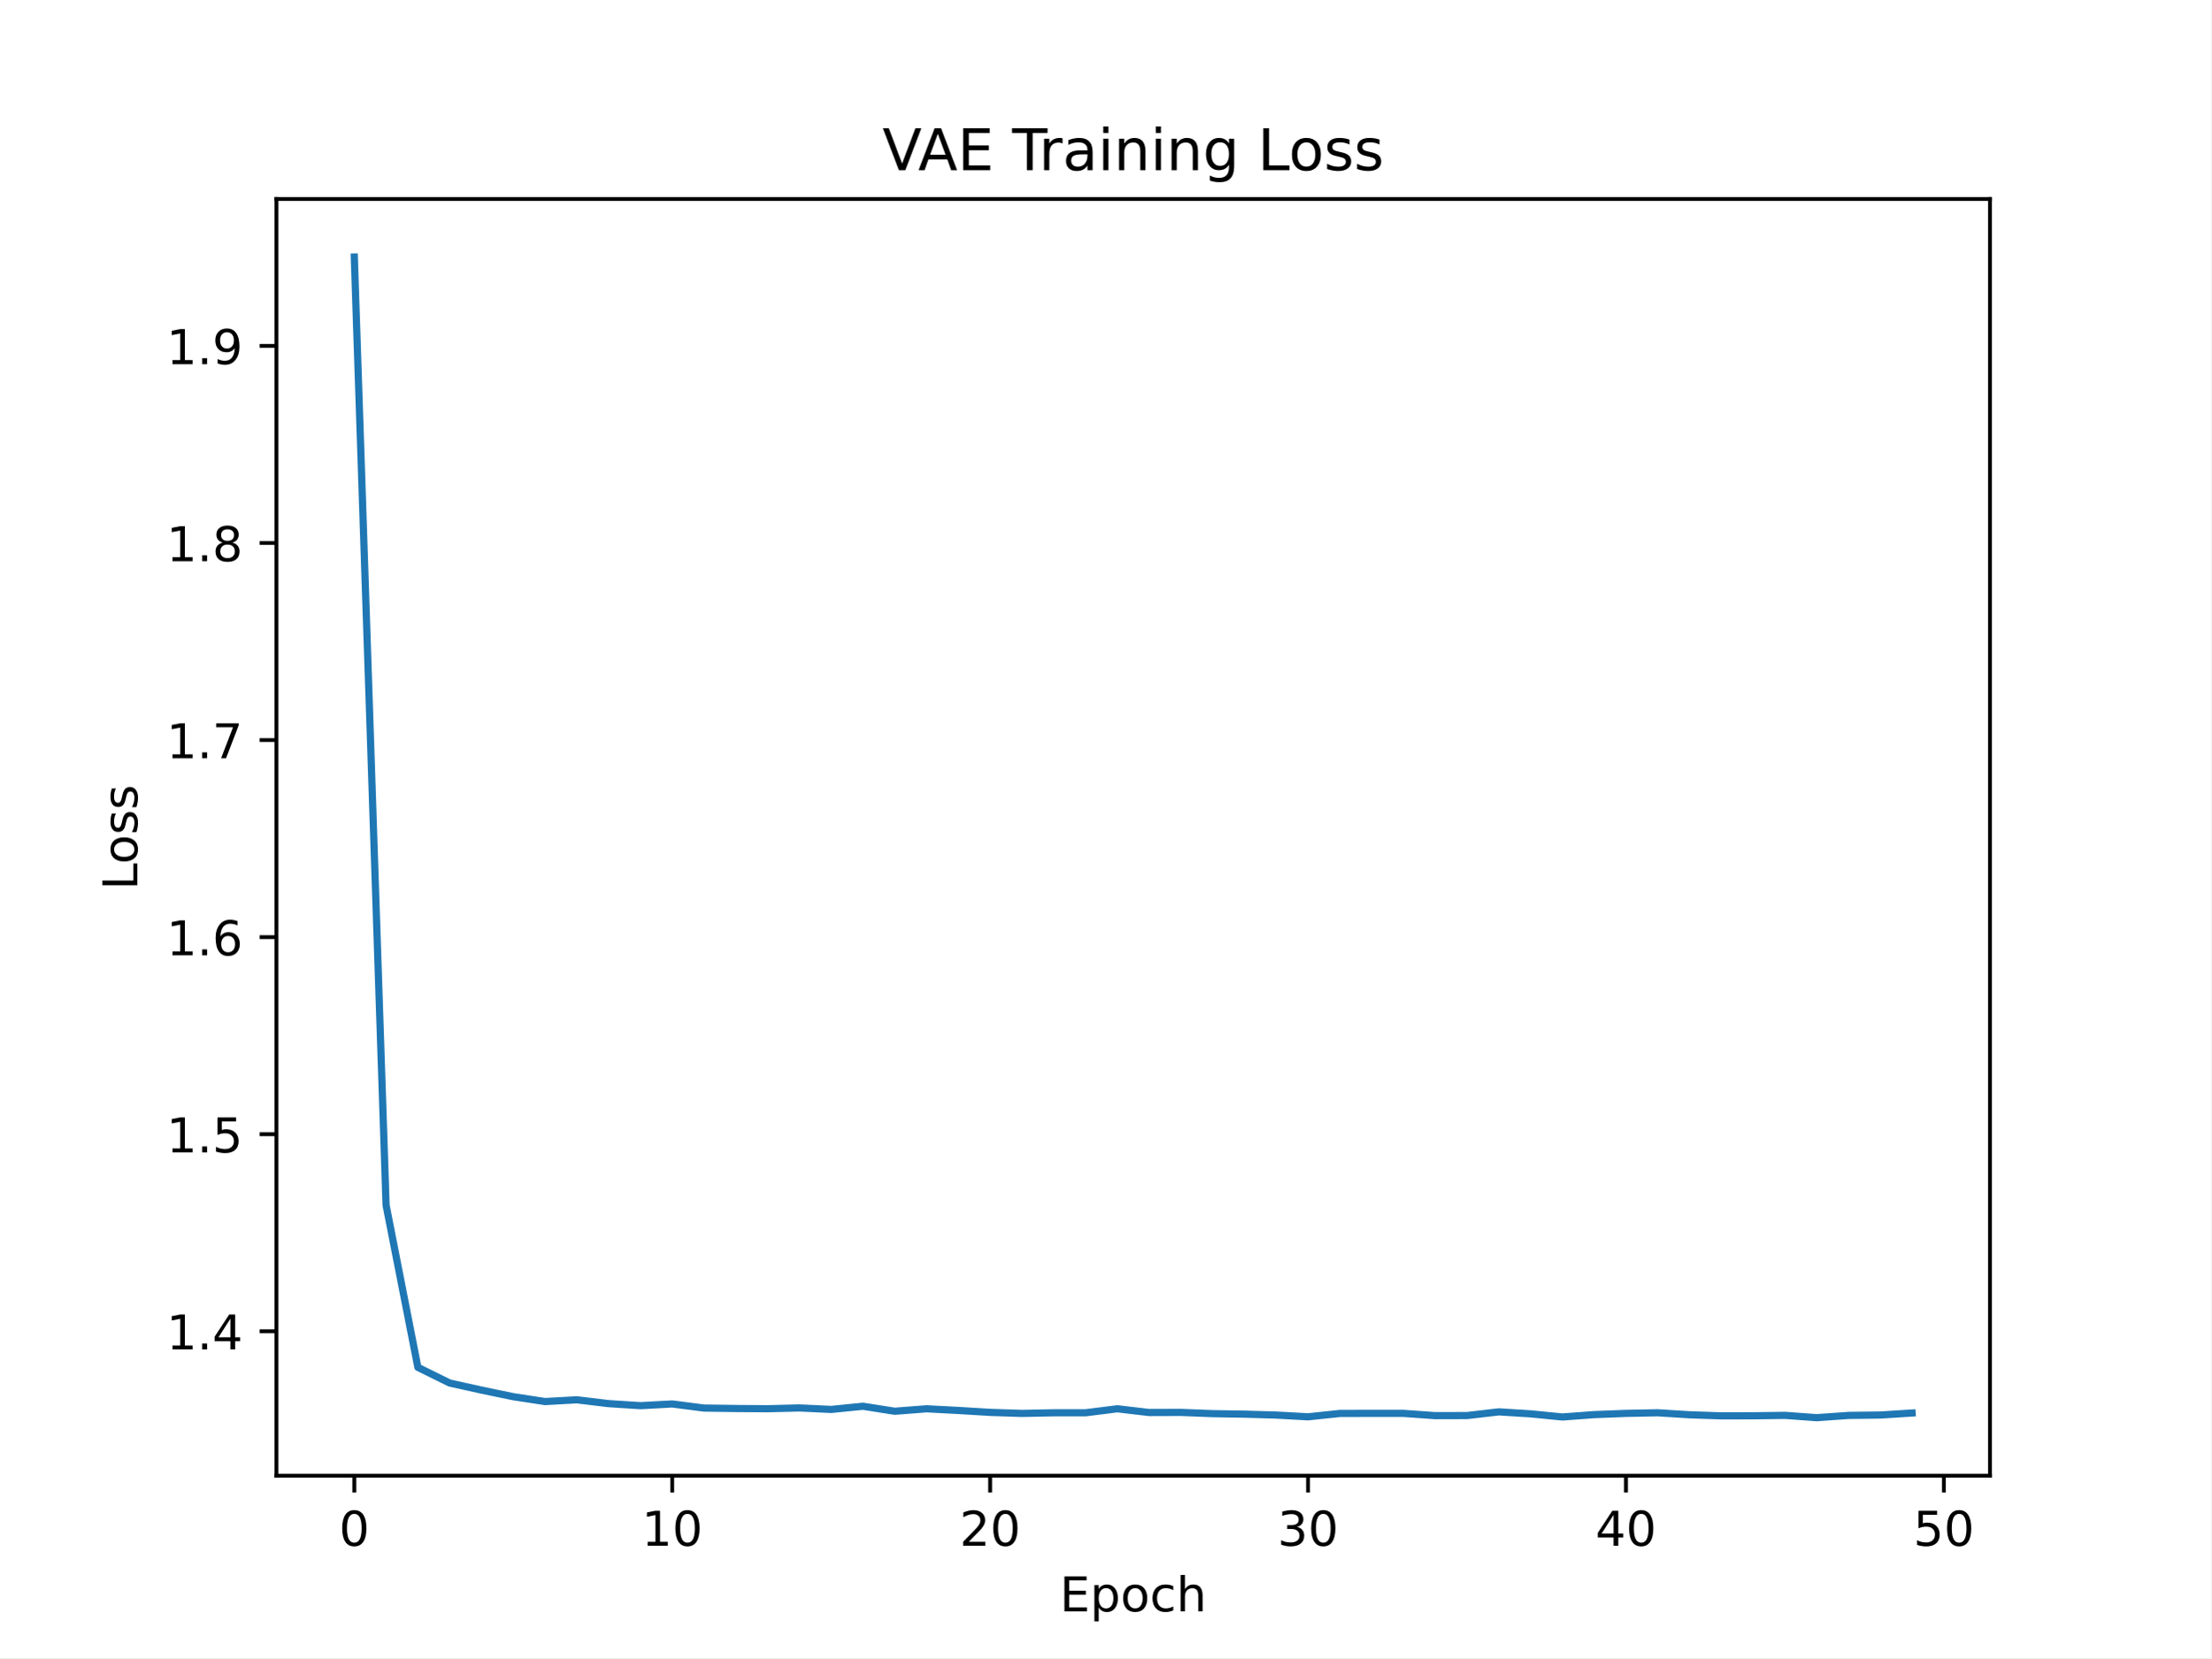
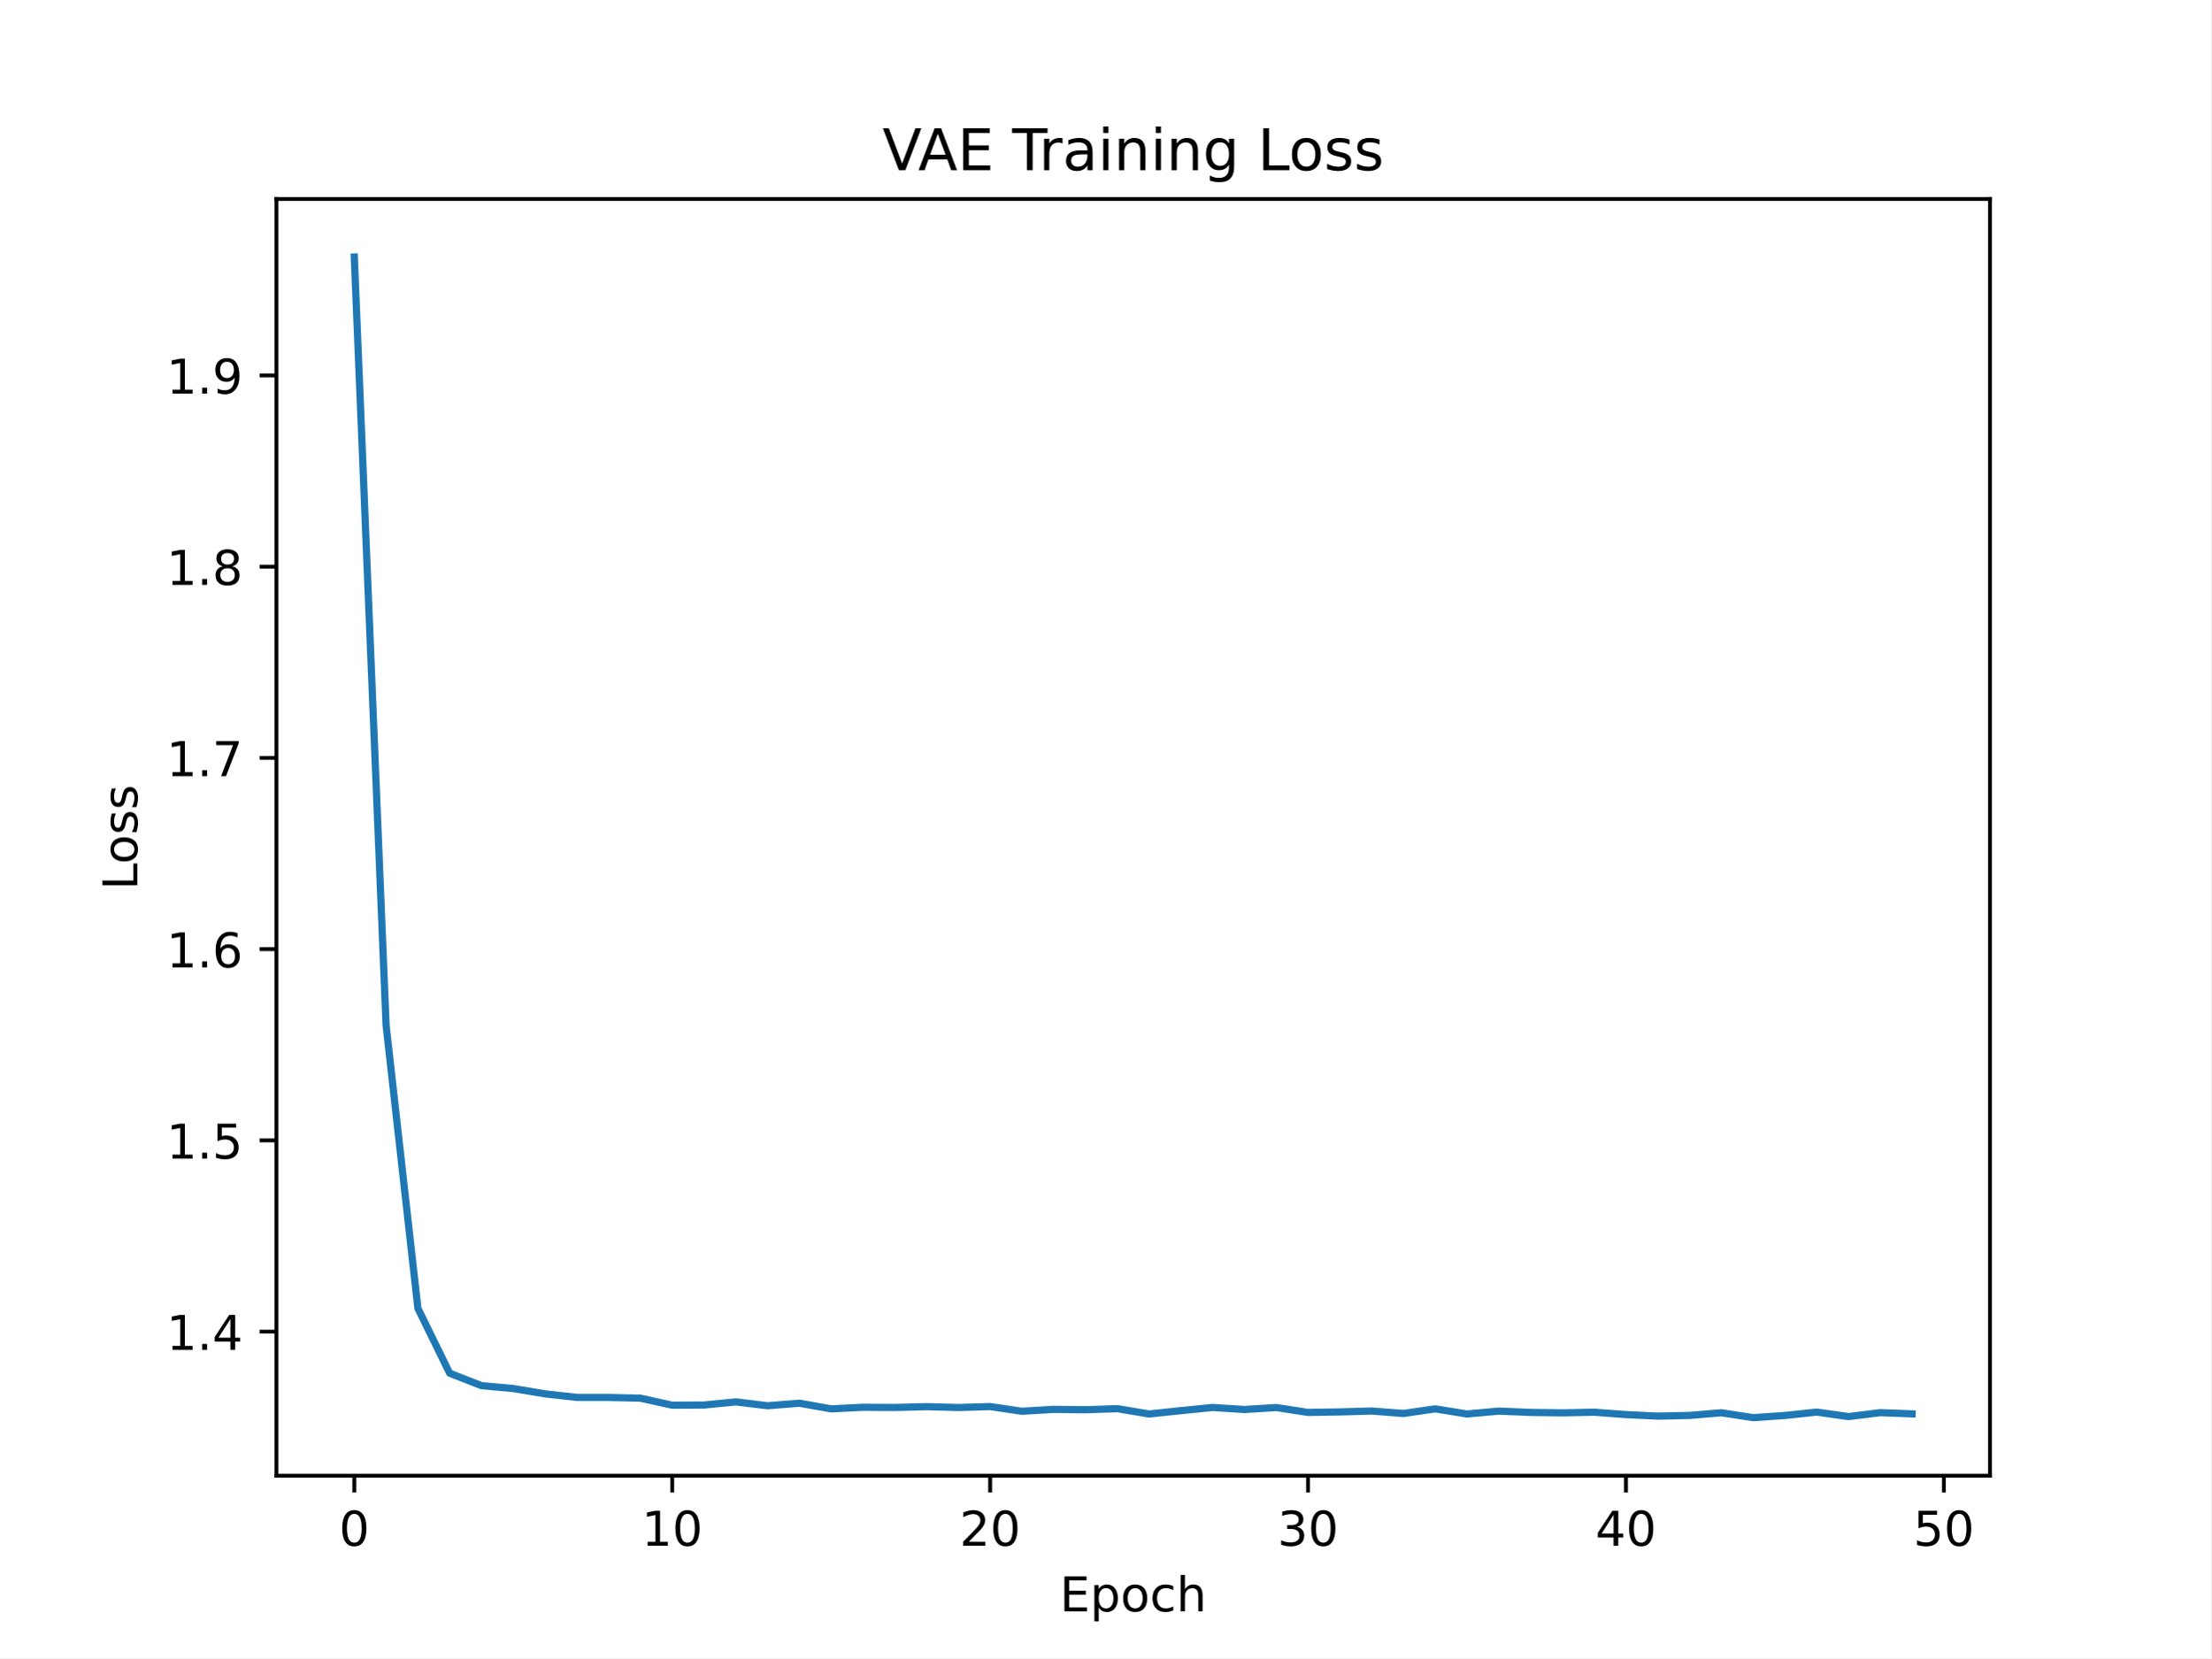
<svg xmlns="http://www.w3.org/2000/svg" xmlns:xlink="http://www.w3.org/1999/xlink" width="460.8pt" height="345.6pt" viewBox="0 0 460.8 345.6" version="1.1">
  <defs>
    <style type="text/css">*{stroke-linejoin: round; stroke-linecap: butt}</style>
  </defs>
  <g id="figure_1">
    <g id="patch_1">
      <path d="M 0 345.6  L 460.8 345.6  L 460.8 0  L 0 0  z " style="fill: #ffffff" />
    </g>
    <g id="axes_1">
      <g id="patch_2">
        <path d="M 57.6 307.584  L 414.72 307.584  L 414.72 41.472  L 57.6 41.472  z " style="fill: #ffffff" />
      </g>
      <g id="matplotlib.axis_1">
        <g id="xtick_1">
          <g id="line2d_1">
            <defs>
-               <path id="m2e8d18fa10" d="M 0 0  L 0 3.5  " style="stroke: #000000; stroke-width: 0.8" />
-             </defs>
-             <g>
-               <use xlink:href="#m2e8d18fa10" x="73.833" y="307.584" style="stroke: #000000; stroke-width: 0.8" />
+               <path id="mfc8eacf0f3" d="M 0 0  L 0 3.5  " style="stroke: #000000; stroke-width: 0.8" />
+             </defs>
+             <g>
+               <use xlink:href="#mfc8eacf0f3" x="73.833" y="307.584" style="stroke: #000000; stroke-width: 0.8" />
            </g>
          </g>
          <g id="text_1">
            <g transform="translate(70.65148 322.1824) scale(0.1 -0.1)">
              <defs>
                <path id="DejaVuSans-30" d="M 2034 4250  Q 1547 4250 1301 3770  Q 1056 3291 1056 2328  Q 1056 1369 1301 889  Q 1547 409 2034 409  Q 2525 409 2770 889  Q 3016 1369 3016 2328  Q 3016 3291 2770 3770  Q 2525 4250 2034 4250  z M 2034 4750  Q 2819 4750 3233 4129  Q 3647 3509 3647 2328  Q 3647 1150 3233 529  Q 2819 -91 2034 -91  Q 1250 -91 836 529  Q 422 1150 422 2328  Q 422 3509 836 4129  Q 1250 4750 2034 4750  z " transform="scale(0.015625)" />
              </defs>
              <use xlink:href="#DejaVuSans-30" />
            </g>
          </g>
        </g>
        <g id="xtick_2">
          <g id="line2d_2">
            <g>
-               <use xlink:href="#m2e8d18fa10" x="140.089" y="307.584" style="stroke: #000000; stroke-width: 0.8" />
+               <use xlink:href="#mfc8eacf0f3" x="140.089" y="307.584" style="stroke: #000000; stroke-width: 0.8" />
            </g>
          </g>
          <g id="text_2">
            <g transform="translate(133.7263 322.1824) scale(0.1 -0.1)">
              <defs>
                <path id="DejaVuSans-31" d="M 794 531  L 1825 531  L 1825 4091  L 703 3866  L 703 4441  L 1819 4666  L 2450 4666  L 2450 531  L 3481 531  L 3481 0  L 794 0  L 794 531  z " transform="scale(0.015625)" />
              </defs>
              <use xlink:href="#DejaVuSans-31" />
              <use xlink:href="#DejaVuSans-30" transform="translate(63.62305 0)" />
            </g>
          </g>
        </g>
        <g id="xtick_3">
          <g id="line2d_3">
            <g>
-               <use xlink:href="#m2e8d18fa10" x="206.345" y="307.584" style="stroke: #000000; stroke-width: 0.8" />
+               <use xlink:href="#mfc8eacf0f3" x="206.345" y="307.584" style="stroke: #000000; stroke-width: 0.8" />
            </g>
          </g>
          <g id="text_3">
            <g transform="translate(199.9823 322.1824) scale(0.1 -0.1)">
              <defs>
                <path id="DejaVuSans-32" d="M 1228 531  L 3431 531  L 3431 0  L 469 0  L 469 531  Q 828 903 1448 1529  Q 2069 2156 2228 2338  Q 2531 2678 2651 2914  Q 2772 3150 2772 3378  Q 2772 3750 2511 3984  Q 2250 4219 1831 4219  Q 1534 4219 1204 4116  Q 875 4013 500 3803  L 500 4441  Q 881 4594 1212 4672  Q 1544 4750 1819 4750  Q 2544 4750 2975 4387  Q 3406 4025 3406 3419  Q 3406 3131 3298 2873  Q 3191 2616 2906 2266  Q 2828 2175 2409 1742  Q 1991 1309 1228 531  z " transform="scale(0.015625)" />
              </defs>
              <use xlink:href="#DejaVuSans-32" />
              <use xlink:href="#DejaVuSans-30" transform="translate(63.62305 0)" />
            </g>
          </g>
        </g>
        <g id="xtick_4">
          <g id="line2d_4">
            <g>
-               <use xlink:href="#m2e8d18fa10" x="272.601" y="307.584" style="stroke: #000000; stroke-width: 0.8" />
+               <use xlink:href="#mfc8eacf0f3" x="272.601" y="307.584" style="stroke: #000000; stroke-width: 0.8" />
            </g>
          </g>
          <g id="text_4">
            <g transform="translate(266.2383 322.1824) scale(0.1 -0.1)">
              <defs>
                <path id="DejaVuSans-33" d="M 2597 2516  Q 3050 2419 3304 2112  Q 3559 1806 3559 1356  Q 3559 666 3084 287  Q 2609 -91 1734 -91  Q 1441 -91 1130 -33  Q 819 25 488 141  L 488 750  Q 750 597 1062 519  Q 1375 441 1716 441  Q 2309 441 2620 675  Q 2931 909 2931 1356  Q 2931 1769 2642 2001  Q 2353 2234 1838 2234  L 1294 2234  L 1294 2753  L 1863 2753  Q 2328 2753 2575 2939  Q 2822 3125 2822 3475  Q 2822 3834 2567 4026  Q 2313 4219 1838 4219  Q 1578 4219 1281 4162  Q 984 4106 628 3988  L 628 4550  Q 988 4650 1302 4700  Q 1616 4750 1894 4750  Q 2613 4750 3031 4423  Q 3450 4097 3450 3541  Q 3450 3153 3228 2886  Q 3006 2619 2597 2516  z " transform="scale(0.015625)" />
              </defs>
              <use xlink:href="#DejaVuSans-33" />
              <use xlink:href="#DejaVuSans-30" transform="translate(63.62305 0)" />
            </g>
          </g>
        </g>
        <g id="xtick_5">
          <g id="line2d_5">
            <g>
-               <use xlink:href="#m2e8d18fa10" x="338.857" y="307.584" style="stroke: #000000; stroke-width: 0.8" />
+               <use xlink:href="#mfc8eacf0f3" x="338.857" y="307.584" style="stroke: #000000; stroke-width: 0.8" />
            </g>
          </g>
          <g id="text_5">
            <g transform="translate(332.4943 322.1824) scale(0.1 -0.1)">
              <defs>
                <path id="DejaVuSans-34" d="M 2419 4116  L 825 1625  L 2419 1625  L 2419 4116  z M 2253 4666  L 3047 4666  L 3047 1625  L 3713 1625  L 3713 1100  L 3047 1100  L 3047 0  L 2419 0  L 2419 1100  L 313 1100  L 313 1709  L 2253 4666  z " transform="scale(0.015625)" />
              </defs>
              <use xlink:href="#DejaVuSans-34" />
              <use xlink:href="#DejaVuSans-30" transform="translate(63.62305 0)" />
            </g>
          </g>
        </g>
        <g id="xtick_6">
          <g id="line2d_6">
            <g>
-               <use xlink:href="#m2e8d18fa10" x="405.113" y="307.584" style="stroke: #000000; stroke-width: 0.8" />
+               <use xlink:href="#mfc8eacf0f3" x="405.113" y="307.584" style="stroke: #000000; stroke-width: 0.8" />
            </g>
          </g>
          <g id="text_6">
            <g transform="translate(398.7504 322.1824) scale(0.1 -0.1)">
              <defs>
                <path id="DejaVuSans-35" d="M 691 4666  L 3169 4666  L 3169 4134  L 1269 4134  L 1269 2991  Q 1406 3038 1543 3061  Q 1681 3084 1819 3084  Q 2600 3084 3056 2656  Q 3513 2228 3513 1497  Q 3513 744 3044 326  Q 2575 -91 1722 -91  Q 1428 -91 1123 -41  Q 819 9 494 109  L 494 744  Q 775 591 1075 516  Q 1375 441 1709 441  Q 2250 441 2565 725  Q 2881 1009 2881 1497  Q 2881 1984 2565 2268  Q 2250 2553 1709 2553  Q 1456 2553 1204 2497  Q 953 2441 691 2322  L 691 4666  z " transform="scale(0.015625)" />
              </defs>
              <use xlink:href="#DejaVuSans-35" />
              <use xlink:href="#DejaVuSans-30" transform="translate(63.62305 0)" />
            </g>
          </g>
        </g>
        <g id="text_7">
          <g transform="translate(220.8491 335.8606) scale(0.1 -0.1)">
            <defs>
              <path id="DejaVuSans-45" d="M 628 4666  L 3578 4666  L 3578 4134  L 1259 4134  L 1259 2753  L 3481 2753  L 3481 2222  L 1259 2222  L 1259 531  L 3634 531  L 3634 0  L 628 0  L 628 4666  z " transform="scale(0.015625)" />
              <path id="DejaVuSans-70" d="M 1159 525  L 1159 -1331  L 581 -1331  L 581 3500  L 1159 3500  L 1159 2969  Q 1341 3281 1617 3432  Q 1894 3584 2278 3584  Q 2916 3584 3314 3078  Q 3713 2572 3713 1747  Q 3713 922 3314 415  Q 2916 -91 2278 -91  Q 1894 -91 1617 61  Q 1341 213 1159 525  z M 3116 1747  Q 3116 2381 2855 2742  Q 2594 3103 2138 3103  Q 1681 3103 1420 2742  Q 1159 2381 1159 1747  Q 1159 1113 1420 752  Q 1681 391 2138 391  Q 2594 391 2855 752  Q 3116 1113 3116 1747  z " transform="scale(0.015625)" />
              <path id="DejaVuSans-6f" d="M 1959 3097  Q 1497 3097 1228 2736  Q 959 2375 959 1747  Q 959 1119 1226 758  Q 1494 397 1959 397  Q 2419 397 2687 759  Q 2956 1122 2956 1747  Q 2956 2369 2687 2733  Q 2419 3097 1959 3097  z M 1959 3584  Q 2709 3584 3137 3096  Q 3566 2609 3566 1747  Q 3566 888 3137 398  Q 2709 -91 1959 -91  Q 1206 -91 779 398  Q 353 888 353 1747  Q 353 2609 779 3096  Q 1206 3584 1959 3584  z " transform="scale(0.015625)" />
              <path id="DejaVuSans-63" d="M 3122 3366  L 3122 2828  Q 2878 2963 2633 3030  Q 2388 3097 2138 3097  Q 1578 3097 1268 2742  Q 959 2388 959 1747  Q 959 1106 1268 751  Q 1578 397 2138 397  Q 2388 397 2633 464  Q 2878 531 3122 666  L 3122 134  Q 2881 22 2623 -34  Q 2366 -91 2075 -91  Q 1284 -91 818 406  Q 353 903 353 1747  Q 353 2603 823 3093  Q 1294 3584 2113 3584  Q 2378 3584 2631 3529  Q 2884 3475 3122 3366  z " transform="scale(0.015625)" />
              <path id="DejaVuSans-68" d="M 3513 2113  L 3513 0  L 2938 0  L 2938 2094  Q 2938 2591 2744 2837  Q 2550 3084 2163 3084  Q 1697 3084 1428 2787  Q 1159 2491 1159 1978  L 1159 0  L 581 0  L 581 4863  L 1159 4863  L 1159 2956  Q 1366 3272 1645 3428  Q 1925 3584 2291 3584  Q 2894 3584 3203 3211  Q 3513 2838 3513 2113  z " transform="scale(0.015625)" />
            </defs>
            <use xlink:href="#DejaVuSans-45" />
            <use xlink:href="#DejaVuSans-70" transform="translate(63.18359 0)" />
            <use xlink:href="#DejaVuSans-6f" transform="translate(126.6602 0)" />
            <use xlink:href="#DejaVuSans-63" transform="translate(187.8418 0)" />
            <use xlink:href="#DejaVuSans-68" transform="translate(242.8223 0)" />
          </g>
        </g>
      </g>
      <g id="matplotlib.axis_2">
        <g id="ytick_1">
          <g id="line2d_7">
            <defs>
-               <path id="me4a4513c25" d="M 0 0  L -3.5 0  " style="stroke: #000000; stroke-width: 0.8" />
-             </defs>
-             <g>
-               <use xlink:href="#me4a4513c25" x="57.6" y="277.477" style="stroke: #000000; stroke-width: 0.8" />
+               <path id="m61f2833f12" d="M 0 0  L -3.5 0  " style="stroke: #000000; stroke-width: 0.8" />
+             </defs>
+             <g>
+               <use xlink:href="#m61f2833f12" x="57.6" y="277.56" style="stroke: #000000; stroke-width: 0.8" />
            </g>
          </g>
          <g id="text_8">
-             <g transform="translate(34.69687 281.2763) scale(0.1 -0.1)">
+             <g transform="translate(34.69687 281.3592) scale(0.1 -0.1)">
              <defs>
                <path id="DejaVuSans-2e" d="M 684 794  L 1344 794  L 1344 0  L 684 0  L 684 794  z " transform="scale(0.015625)" />
              </defs>
              <use xlink:href="#DejaVuSans-31" />
              <use xlink:href="#DejaVuSans-2e" transform="translate(63.62305 0)" />
              <use xlink:href="#DejaVuSans-34" transform="translate(95.41016 0)" />
            </g>
          </g>
        </g>
        <g id="ytick_2">
          <g id="line2d_8">
            <g>
-               <use xlink:href="#me4a4513c25" x="57.6" y="236.399" style="stroke: #000000; stroke-width: 0.8" />
+               <use xlink:href="#m61f2833f12" x="57.6" y="237.696" style="stroke: #000000; stroke-width: 0.8" />
            </g>
          </g>
          <g id="text_9">
-             <g transform="translate(34.69687 240.1983) scale(0.1 -0.1)">
+             <g transform="translate(34.69687 241.4956) scale(0.1 -0.1)">
              <use xlink:href="#DejaVuSans-31" />
              <use xlink:href="#DejaVuSans-2e" transform="translate(63.62305 0)" />
              <use xlink:href="#DejaVuSans-35" transform="translate(95.41016 0)" />
            </g>
          </g>
        </g>
        <g id="ytick_3">
          <g id="line2d_9">
            <g>
-               <use xlink:href="#me4a4513c25" x="57.6" y="195.321" style="stroke: #000000; stroke-width: 0.8" />
+               <use xlink:href="#m61f2833f12" x="57.6" y="197.833" style="stroke: #000000; stroke-width: 0.8" />
            </g>
          </g>
          <g id="text_10">
-             <g transform="translate(34.69687 199.1202) scale(0.1 -0.1)">
+             <g transform="translate(34.69687 201.632) scale(0.1 -0.1)">
              <defs>
                <path id="DejaVuSans-36" d="M 2113 2584  Q 1688 2584 1439 2293  Q 1191 2003 1191 1497  Q 1191 994 1439 701  Q 1688 409 2113 409  Q 2538 409 2786 701  Q 3034 994 3034 1497  Q 3034 2003 2786 2293  Q 2538 2584 2113 2584  z M 3366 4563  L 3366 3988  Q 3128 4100 2886 4159  Q 2644 4219 2406 4219  Q 1781 4219 1451 3797  Q 1122 3375 1075 2522  Q 1259 2794 1537 2939  Q 1816 3084 2150 3084  Q 2853 3084 3261 2657  Q 3669 2231 3669 1497  Q 3669 778 3244 343  Q 2819 -91 2113 -91  Q 1303 -91 875 529  Q 447 1150 447 2328  Q 447 3434 972 4092  Q 1497 4750 2381 4750  Q 2619 4750 2861 4703  Q 3103 4656 3366 4563  z " transform="scale(0.015625)" />
              </defs>
              <use xlink:href="#DejaVuSans-31" />
              <use xlink:href="#DejaVuSans-2e" transform="translate(63.62305 0)" />
              <use xlink:href="#DejaVuSans-36" transform="translate(95.41016 0)" />
            </g>
          </g>
        </g>
        <g id="ytick_4">
          <g id="line2d_10">
            <g>
-               <use xlink:href="#me4a4513c25" x="57.6" y="154.243" style="stroke: #000000; stroke-width: 0.8" />
+               <use xlink:href="#m61f2833f12" x="57.6" y="157.969" style="stroke: #000000; stroke-width: 0.8" />
            </g>
          </g>
          <g id="text_11">
-             <g transform="translate(34.69687 158.0422) scale(0.1 -0.1)">
+             <g transform="translate(34.69687 161.7684) scale(0.1 -0.1)">
              <defs>
                <path id="DejaVuSans-37" d="M 525 4666  L 3525 4666  L 3525 4397  L 1831 0  L 1172 0  L 2766 4134  L 525 4134  L 525 4666  z " transform="scale(0.015625)" />
              </defs>
              <use xlink:href="#DejaVuSans-31" />
              <use xlink:href="#DejaVuSans-2e" transform="translate(63.62305 0)" />
              <use xlink:href="#DejaVuSans-37" transform="translate(95.41016 0)" />
            </g>
          </g>
        </g>
        <g id="ytick_5">
          <g id="line2d_11">
            <g>
-               <use xlink:href="#me4a4513c25" x="57.6" y="113.165" style="stroke: #000000; stroke-width: 0.8" />
+               <use xlink:href="#m61f2833f12" x="57.6" y="118.106" style="stroke: #000000; stroke-width: 0.8" />
            </g>
          </g>
          <g id="text_12">
-             <g transform="translate(34.69687 116.9642) scale(0.1 -0.1)">
+             <g transform="translate(34.69687 121.9048) scale(0.1 -0.1)">
              <defs>
                <path id="DejaVuSans-38" d="M 2034 2216  Q 1584 2216 1326 1975  Q 1069 1734 1069 1313  Q 1069 891 1326 650  Q 1584 409 2034 409  Q 2484 409 2743 651  Q 3003 894 3003 1313  Q 3003 1734 2745 1975  Q 2488 2216 2034 2216  z M 1403 2484  Q 997 2584 770 2862  Q 544 3141 544 3541  Q 544 4100 942 4425  Q 1341 4750 2034 4750  Q 2731 4750 3128 4425  Q 3525 4100 3525 3541  Q 3525 3141 3298 2862  Q 3072 2584 2669 2484  Q 3125 2378 3379 2068  Q 3634 1759 3634 1313  Q 3634 634 3220 271  Q 2806 -91 2034 -91  Q 1263 -91 848 271  Q 434 634 434 1313  Q 434 1759 690 2068  Q 947 2378 1403 2484  z M 1172 3481  Q 1172 3119 1398 2916  Q 1625 2713 2034 2713  Q 2441 2713 2670 2916  Q 2900 3119 2900 3481  Q 2900 3844 2670 4047  Q 2441 4250 2034 4250  Q 1625 4250 1398 4047  Q 1172 3844 1172 3481  z " transform="scale(0.015625)" />
              </defs>
              <use xlink:href="#DejaVuSans-31" />
              <use xlink:href="#DejaVuSans-2e" transform="translate(63.62305 0)" />
              <use xlink:href="#DejaVuSans-38" transform="translate(95.41016 0)" />
            </g>
          </g>
        </g>
        <g id="ytick_6">
          <g id="line2d_12">
            <g>
-               <use xlink:href="#me4a4513c25" x="57.6" y="72.087" style="stroke: #000000; stroke-width: 0.8" />
+               <use xlink:href="#m61f2833f12" x="57.6" y="78.242" style="stroke: #000000; stroke-width: 0.8" />
            </g>
          </g>
          <g id="text_13">
-             <g transform="translate(34.69687 75.88613) scale(0.1 -0.1)">
+             <g transform="translate(34.69687 82.04123) scale(0.1 -0.1)">
              <defs>
                <path id="DejaVuSans-39" d="M 703 97  L 703 672  Q 941 559 1184 500  Q 1428 441 1663 441  Q 2288 441 2617 861  Q 2947 1281 2994 2138  Q 2813 1869 2534 1725  Q 2256 1581 1919 1581  Q 1219 1581 811 2004  Q 403 2428 403 3163  Q 403 3881 828 4315  Q 1253 4750 1959 4750  Q 2769 4750 3195 4129  Q 3622 3509 3622 2328  Q 3622 1225 3098 567  Q 2575 -91 1691 -91  Q 1453 -91 1209 -44  Q 966 3 703 97  z M 1959 2075  Q 2384 2075 2632 2365  Q 2881 2656 2881 3163  Q 2881 3666 2632 3958  Q 2384 4250 1959 4250  Q 1534 4250 1286 3958  Q 1038 3666 1038 3163  Q 1038 2656 1286 2365  Q 1534 2075 1959 2075  z " transform="scale(0.015625)" />
              </defs>
              <use xlink:href="#DejaVuSans-31" />
              <use xlink:href="#DejaVuSans-2e" transform="translate(63.62305 0)" />
              <use xlink:href="#DejaVuSans-39" transform="translate(95.41016 0)" />
            </g>
          </g>
        </g>
        <g id="text_14">
          <g transform="translate(28.61719 185.4952) rotate(-90) scale(0.1 -0.1)">
            <defs>
              <path id="DejaVuSans-4c" d="M 628 4666  L 1259 4666  L 1259 531  L 3531 531  L 3531 0  L 628 0  L 628 4666  z " transform="scale(0.015625)" />
              <path id="DejaVuSans-73" d="M 2834 3397  L 2834 2853  Q 2591 2978 2328 3040  Q 2066 3103 1784 3103  Q 1356 3103 1142 2972  Q 928 2841 928 2578  Q 928 2378 1081 2264  Q 1234 2150 1697 2047  L 1894 2003  Q 2506 1872 2764 1633  Q 3022 1394 3022 966  Q 3022 478 2636 193  Q 2250 -91 1575 -91  Q 1294 -91 989 -36  Q 684 19 347 128  L 347 722  Q 666 556 975 473  Q 1284 391 1588 391  Q 1994 391 2212 530  Q 2431 669 2431 922  Q 2431 1156 2273 1281  Q 2116 1406 1581 1522  L 1381 1569  Q 847 1681 609 1914  Q 372 2147 372 2553  Q 372 3047 722 3315  Q 1072 3584 1716 3584  Q 2034 3584 2315 3537  Q 2597 3491 2834 3397  z " transform="scale(0.015625)" />
            </defs>
            <use xlink:href="#DejaVuSans-4c" />
            <use xlink:href="#DejaVuSans-6f" transform="translate(53.96289 0)" />
            <use xlink:href="#DejaVuSans-73" transform="translate(115.1445 0)" />
            <use xlink:href="#DejaVuSans-73" transform="translate(167.2441 0)" />
          </g>
        </g>
      </g>
      <g id="line2d_13">
-         <path d="M 73.833 53.568  L 80.458 251.208  L 87.084 284.999  L 93.71 288.269  L 100.335 289.739  L 106.961 291.118  L 113.586 292.128  L 120.212 291.763  L 126.838 292.561  L 133.463 292.99  L 140.089 292.63  L 146.714 293.486  L 153.34 293.577  L 159.966 293.623  L 166.591 293.458  L 173.217 293.771  L 179.842 293.109  L 186.468 294.149  L 193.094 293.635  L 199.719 293.983  L 206.345 294.388  L 212.97 294.606  L 219.596 294.473  L 226.222 294.473  L 232.847 293.632  L 239.473 294.416  L 246.098 294.394  L 252.724 294.651  L 259.35 294.755  L 265.975 294.946  L 272.601 295.307  L 279.226 294.61  L 285.852 294.59  L 292.478 294.595  L 299.103 295.065  L 305.729 295.047  L 312.354 294.279  L 318.98 294.692  L 325.606 295.344  L 332.231 294.852  L 338.857 294.598  L 345.482 294.468  L 352.108 294.885  L 358.734 295.11  L 365.359 295.097  L 371.985 295.004  L 378.61 295.488  L 385.236 295.018  L 391.862 294.938  L 398.487 294.519  " clip-path="url(#pcff3e8a2de)" style="fill: none; stroke: #1f77b4; stroke-width: 1.5; stroke-linecap: square" />
+         <path d="M 73.833 53.568  L 80.458 213.712  L 87.084 272.694  L 93.71 286.221  L 100.335 288.816  L 106.961 289.421  L 113.586 290.524  L 120.212 291.27  L 126.838 291.276  L 133.463 291.424  L 140.089 292.89  L 146.714 292.855  L 153.34 292.199  L 159.966 293.004  L 166.591 292.478  L 173.217 293.65  L 179.842 293.324  L 186.468 293.364  L 193.094 293.193  L 199.719 293.371  L 206.345 293.173  L 212.97 294.152  L 219.596 293.755  L 226.222 293.836  L 232.847 293.61  L 239.473 294.726  L 246.098 294.022  L 252.724 293.36  L 259.35 293.787  L 265.975 293.374  L 272.601 294.398  L 279.226 294.294  L 285.852 294.104  L 292.478 294.617  L 299.103 293.649  L 305.729 294.722  L 312.354 294.121  L 318.98 294.397  L 325.606 294.49  L 332.231 294.35  L 338.857 294.847  L 345.482 295.167  L 352.108 295.021  L 358.734 294.464  L 365.359 295.488  L 371.985 295.031  L 378.61 294.327  L 385.236 295.261  L 391.862 294.444  L 398.487 294.696  " clip-path="url(#pa1aa517055)" style="fill: none; stroke: #1f77b4; stroke-width: 1.5; stroke-linecap: square" />
      </g>
      <g id="patch_3">
        <path d="M 57.6 307.584  L 57.6 41.472  " style="fill: none; stroke: #000000; stroke-width: 0.8; stroke-linejoin: miter; stroke-linecap: square" />
      </g>
      <g id="patch_4">
        <path d="M 414.72 307.584  L 414.72 41.472  " style="fill: none; stroke: #000000; stroke-width: 0.8; stroke-linejoin: miter; stroke-linecap: square" />
      </g>
      <g id="patch_5">
        <path d="M 57.6 307.584  L 414.72 307.584  " style="fill: none; stroke: #000000; stroke-width: 0.8; stroke-linejoin: miter; stroke-linecap: square" />
      </g>
      <g id="patch_6">
        <path d="M 57.6 41.472  L 414.72 41.472  " style="fill: none; stroke: #000000; stroke-width: 0.8; stroke-linejoin: miter; stroke-linecap: square" />
      </g>
      <g id="text_15">
        <g transform="translate(183.8972 35.472) scale(0.12 -0.12)">
          <defs>
            <path id="DejaVuSans-56" d="M 1831 0  L 50 4666  L 709 4666  L 2188 738  L 3669 4666  L 4325 4666  L 2547 0  L 1831 0  z " transform="scale(0.015625)" />
            <path id="DejaVuSans-41" d="M 2188 4044  L 1331 1722  L 3047 1722  L 2188 4044  z M 1831 4666  L 2547 4666  L 4325 0  L 3669 0  L 3244 1197  L 1141 1197  L 716 0  L 50 0  L 1831 4666  z " transform="scale(0.015625)" />
            <path id="DejaVuSans-20" transform="scale(0.015625)" />
            <path id="DejaVuSans-54" d="M -19 4666  L 3928 4666  L 3928 4134  L 2272 4134  L 2272 0  L 1638 0  L 1638 4134  L -19 4134  L -19 4666  z " transform="scale(0.015625)" />
            <path id="DejaVuSans-72" d="M 2631 2963  Q 2534 3019 2420 3045  Q 2306 3072 2169 3072  Q 1681 3072 1420 2755  Q 1159 2438 1159 1844  L 1159 0  L 581 0  L 581 3500  L 1159 3500  L 1159 2956  Q 1341 3275 1631 3429  Q 1922 3584 2338 3584  Q 2397 3584 2469 3576  Q 2541 3569 2628 3553  L 2631 2963  z " transform="scale(0.015625)" />
            <path id="DejaVuSans-61" d="M 2194 1759  Q 1497 1759 1228 1600  Q 959 1441 959 1056  Q 959 750 1161 570  Q 1363 391 1709 391  Q 2188 391 2477 730  Q 2766 1069 2766 1631  L 2766 1759  L 2194 1759  z M 3341 1997  L 3341 0  L 2766 0  L 2766 531  Q 2569 213 2275 61  Q 1981 -91 1556 -91  Q 1019 -91 701 211  Q 384 513 384 1019  Q 384 1609 779 1909  Q 1175 2209 1959 2209  L 2766 2209  L 2766 2266  Q 2766 2663 2505 2880  Q 2244 3097 1772 3097  Q 1472 3097 1187 3025  Q 903 2953 641 2809  L 641 3341  Q 956 3463 1253 3523  Q 1550 3584 1831 3584  Q 2591 3584 2966 3190  Q 3341 2797 3341 1997  z " transform="scale(0.015625)" />
            <path id="DejaVuSans-69" d="M 603 3500  L 1178 3500  L 1178 0  L 603 0  L 603 3500  z M 603 4863  L 1178 4863  L 1178 4134  L 603 4134  L 603 4863  z " transform="scale(0.015625)" />
            <path id="DejaVuSans-6e" d="M 3513 2113  L 3513 0  L 2938 0  L 2938 2094  Q 2938 2591 2744 2837  Q 2550 3084 2163 3084  Q 1697 3084 1428 2787  Q 1159 2491 1159 1978  L 1159 0  L 581 0  L 581 3500  L 1159 3500  L 1159 2956  Q 1366 3272 1645 3428  Q 1925 3584 2291 3584  Q 2894 3584 3203 3211  Q 3513 2838 3513 2113  z " transform="scale(0.015625)" />
            <path id="DejaVuSans-67" d="M 2906 1791  Q 2906 2416 2648 2759  Q 2391 3103 1925 3103  Q 1463 3103 1205 2759  Q 947 2416 947 1791  Q 947 1169 1205 825  Q 1463 481 1925 481  Q 2391 481 2648 825  Q 2906 1169 2906 1791  z M 3481 434  Q 3481 -459 3084 -895  Q 2688 -1331 1869 -1331  Q 1566 -1331 1297 -1286  Q 1028 -1241 775 -1147  L 775 -588  Q 1028 -725 1275 -790  Q 1522 -856 1778 -856  Q 2344 -856 2625 -561  Q 2906 -266 2906 331  L 2906 616  Q 2728 306 2450 153  Q 2172 0 1784 0  Q 1141 0 747 490  Q 353 981 353 1791  Q 353 2603 747 3093  Q 1141 3584 1784 3584  Q 2172 3584 2450 3431  Q 2728 3278 2906 2969  L 2906 3500  L 3481 3500  L 3481 434  z " transform="scale(0.015625)" />
          </defs>
          <use xlink:href="#DejaVuSans-56" />
          <use xlink:href="#DejaVuSans-41" transform="translate(62.0332 0)" />
          <use xlink:href="#DejaVuSans-45" transform="translate(130.4414 0)" />
          <use xlink:href="#DejaVuSans-20" transform="translate(193.625 0)" />
          <use xlink:href="#DejaVuSans-54" transform="translate(225.4121 0)" />
          <use xlink:href="#DejaVuSans-72" transform="translate(271.7461 0)" />
          <use xlink:href="#DejaVuSans-61" transform="translate(312.8594 0)" />
          <use xlink:href="#DejaVuSans-69" transform="translate(374.1387 0)" />
          <use xlink:href="#DejaVuSans-6e" transform="translate(401.9219 0)" />
          <use xlink:href="#DejaVuSans-69" transform="translate(465.3008 0)" />
          <use xlink:href="#DejaVuSans-6e" transform="translate(493.084 0)" />
          <use xlink:href="#DejaVuSans-67" transform="translate(556.4629 0)" />
          <use xlink:href="#DejaVuSans-20" transform="translate(619.9395 0)" />
          <use xlink:href="#DejaVuSans-4c" transform="translate(651.7266 0)" />
          <use xlink:href="#DejaVuSans-6f" transform="translate(705.6895 0)" />
          <use xlink:href="#DejaVuSans-73" transform="translate(766.8711 0)" />
          <use xlink:href="#DejaVuSans-73" transform="translate(818.9707 0)" />
        </g>
      </g>
    </g>
  </g>
  <defs>
-     <clipPath id="pcff3e8a2de">
+     <clipPath id="pa1aa517055">
      <rect x="57.6" y="41.472" width="357.12" height="266.112" />
    </clipPath>
  </defs>
</svg>
